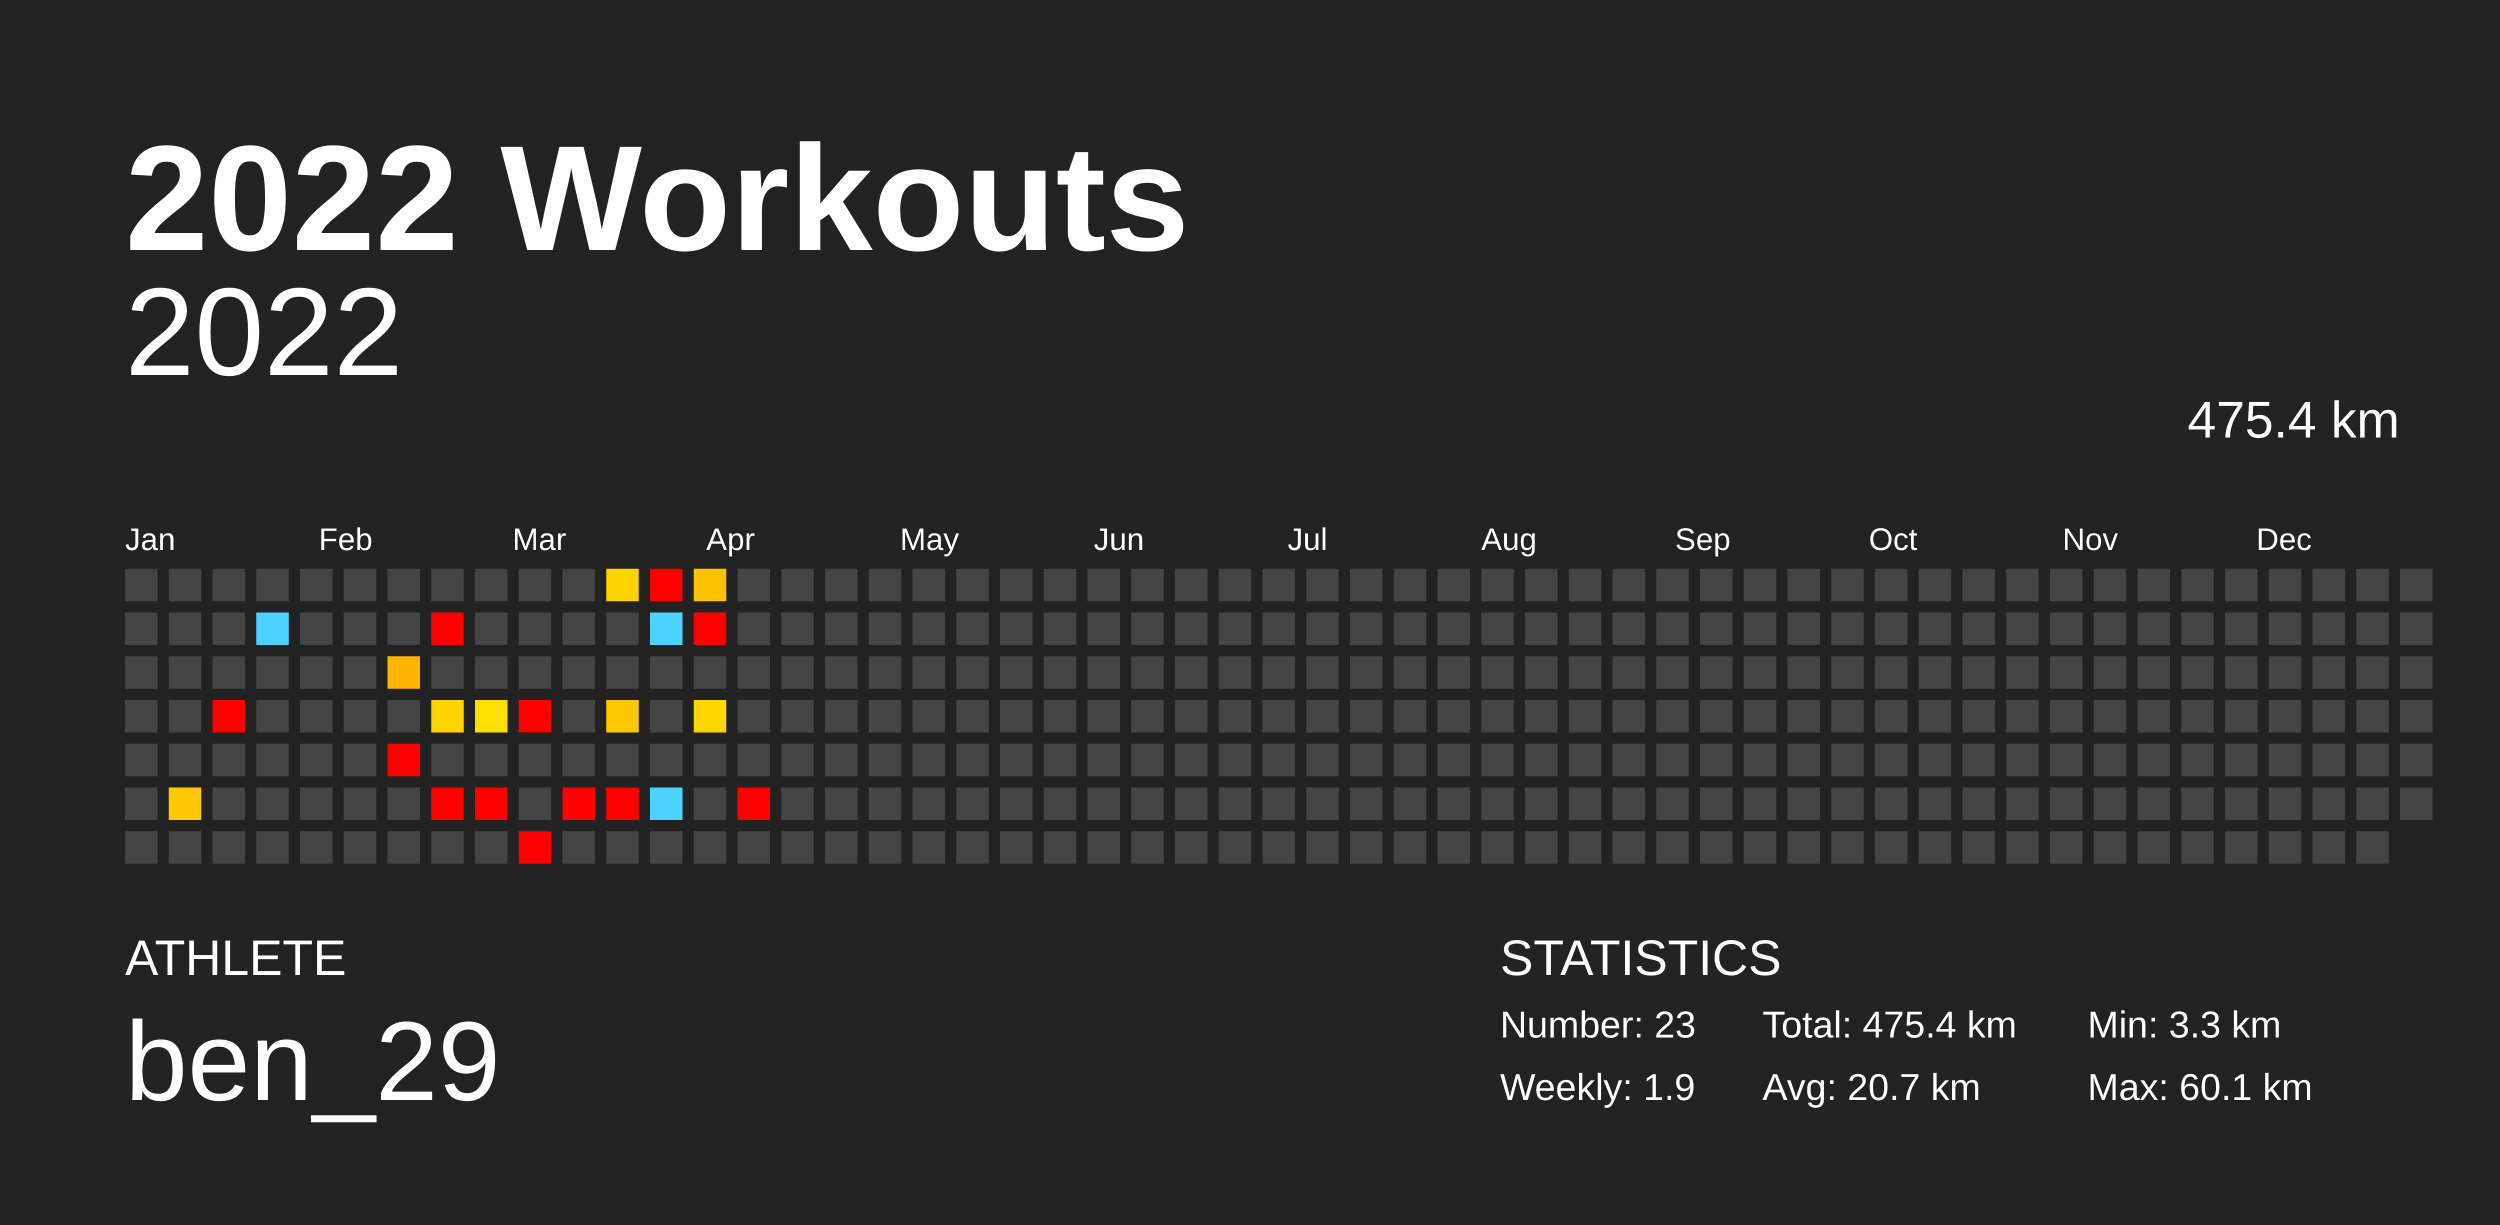
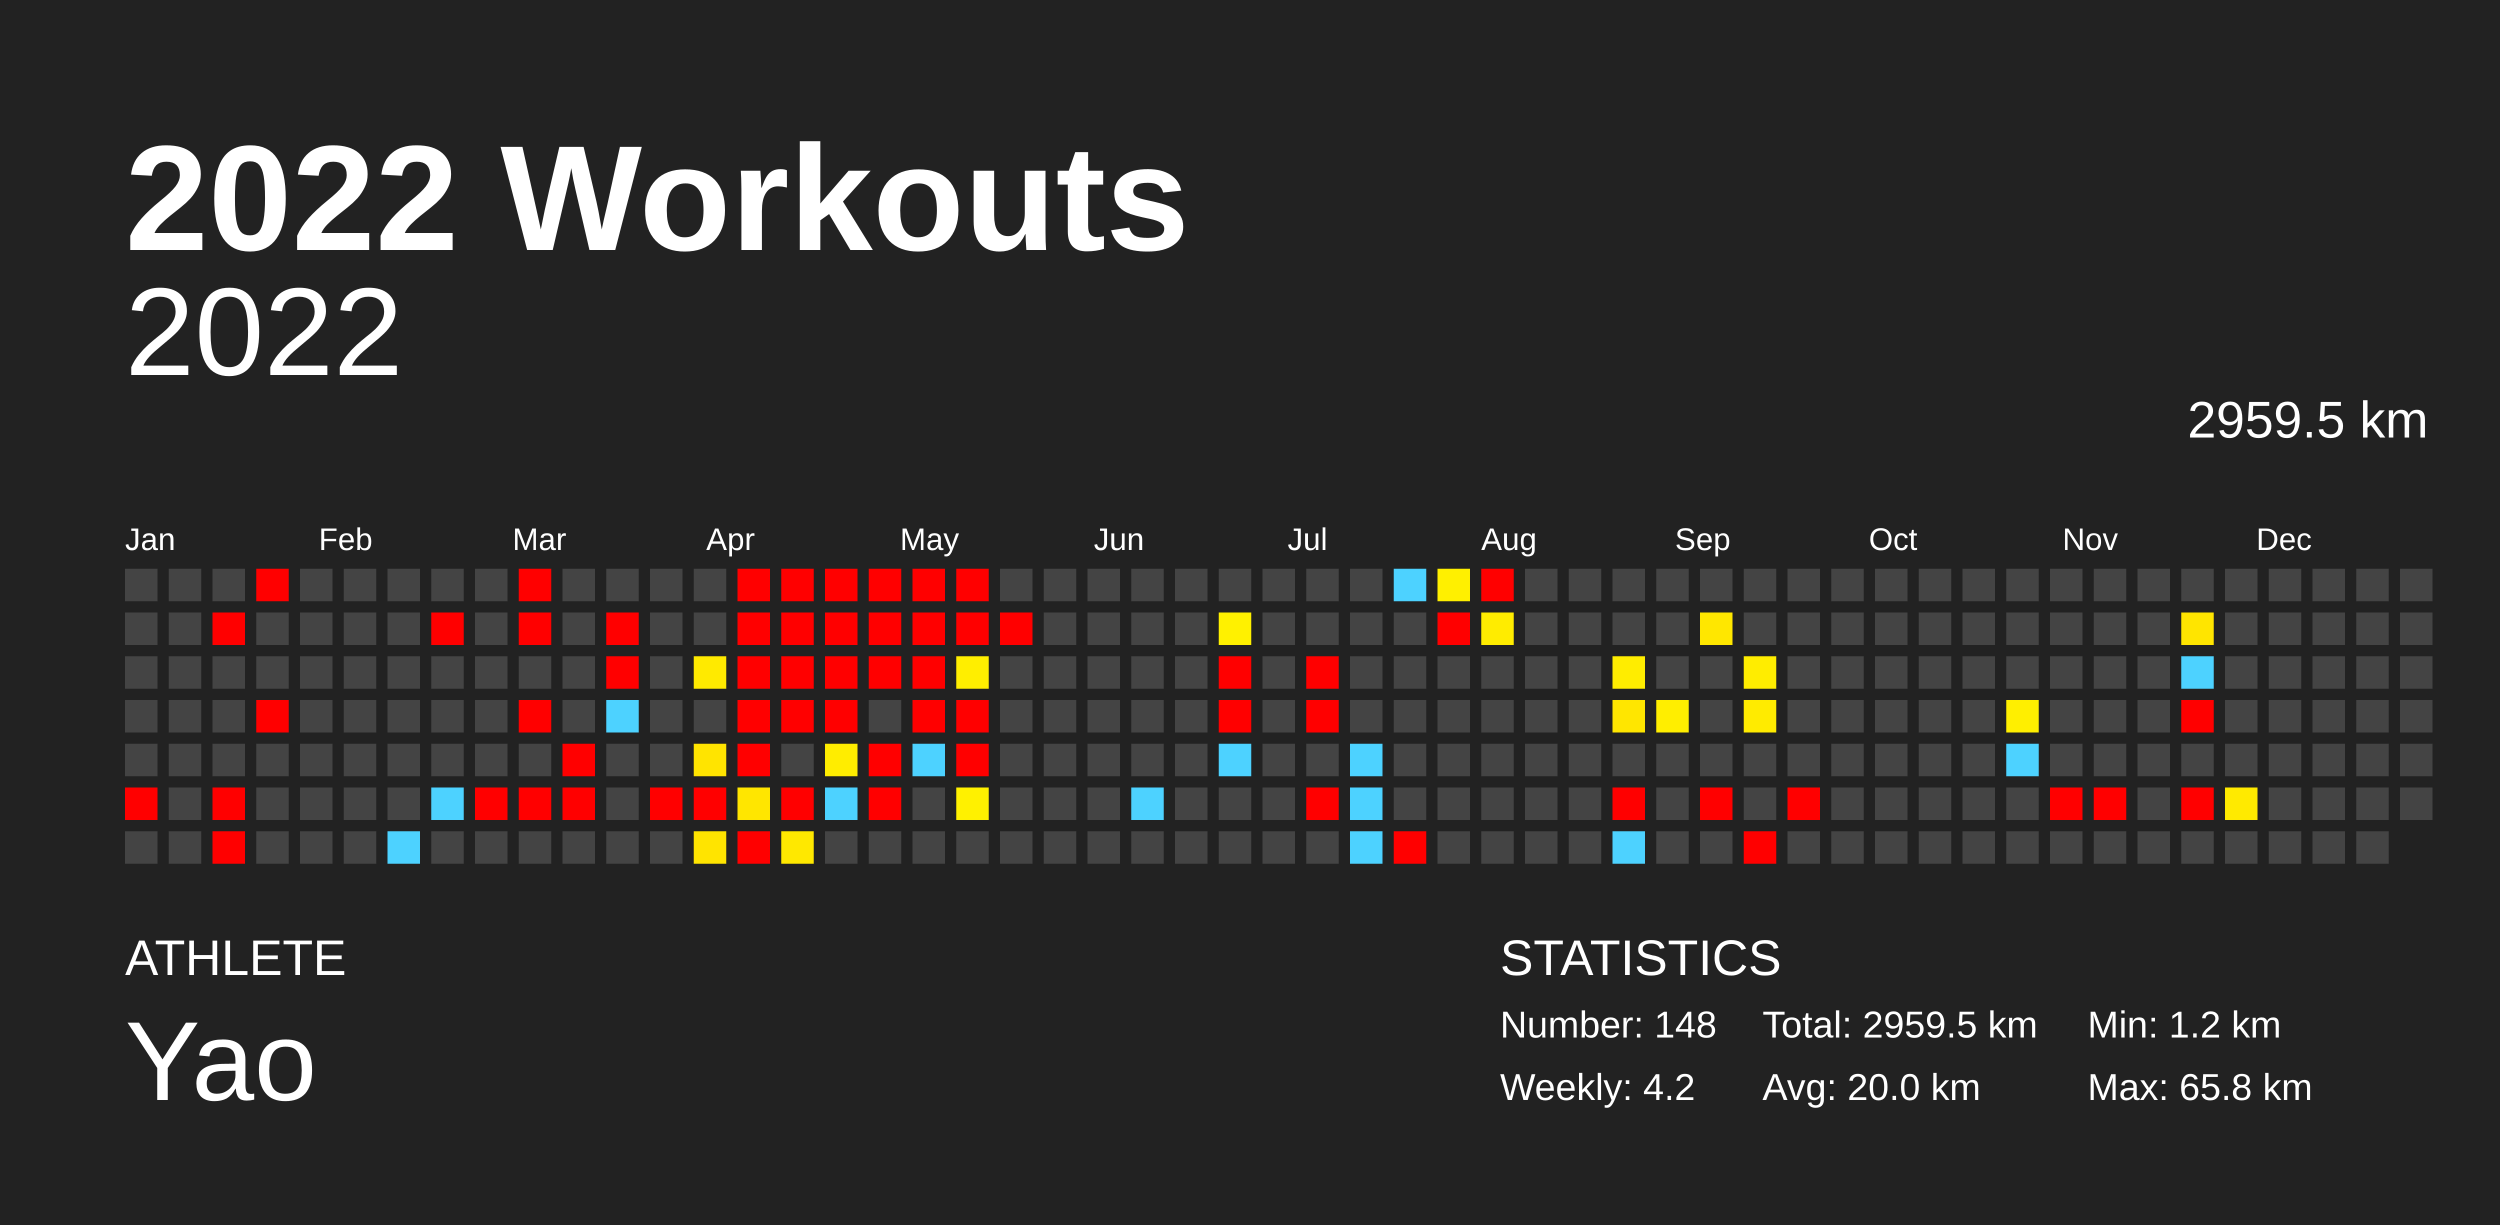
<svg xmlns="http://www.w3.org/2000/svg" baseProfile="full" height="98mm" version="1.1" viewBox="0,0,200,98" width="200mm">
  <defs />
  <rect fill="#222222" height="98" width="200" x="0" y="0" />
  <text fill="#FFFFFF" style="font-size:12px; font-family:Arial; font-weight:bold;" x="10" y="20">2022 Workouts</text>
  <text fill="#FFFFFF" style="font-size:4px; font-family:Arial" x="10" y="78">ATHLETE</text>
-   <text fill="#FFFFFF" style="font-size:9px; font-family:Arial" x="10" y="88">ben_29</text>
+   <text fill="#FFFFFF" style="font-size:9px; font-family:Arial" x="10" y="88">Yao</text>
  <text fill="#FFFFFF" style="font-size:4px; font-family:Arial" x="120" y="78">STATISTICS</text>
-   <text fill="#FFFFFF" style="font-size:3px; font-family:Arial" x="120" y="83">Number: 23</text>
-   <text fill="#FFFFFF" style="font-size:3px; font-family:Arial" x="120" y="88">Weekly: 1.9</text>
-   <text fill="#FFFFFF" style="font-size:3px; font-family:Arial" x="141" y="83">Total: 475.4 km</text>
-   <text fill="#FFFFFF" style="font-size:3px; font-family:Arial" x="141" y="88">Avg: 20.7 km</text>
-   <text fill="#FFFFFF" style="font-size:3px; font-family:Arial" x="167" y="83">Min: 3.3 km</text>
-   <text fill="#FFFFFF" style="font-size:3px; font-family:Arial" x="167" y="88">Max: 60.1 km</text>
+   <text fill="#FFFFFF" style="font-size:3px; font-family:Arial" x="120" y="83">Number: 148</text>
+   <text fill="#FFFFFF" style="font-size:3px; font-family:Arial" x="120" y="88">Weekly: 4.2</text>
+   <text fill="#FFFFFF" style="font-size:3px; font-family:Arial" x="141" y="83">Total: 2959.5 km</text>
+   <text fill="#FFFFFF" style="font-size:3px; font-family:Arial" x="141" y="88">Avg: 20.0 km</text>
+   <text fill="#FFFFFF" style="font-size:3px; font-family:Arial" x="167" y="83">Min: 1.2 km</text>
+   <text fill="#FFFFFF" style="font-size:3px; font-family:Arial" x="167" y="88">Max: 65.8 km</text>
  <text alignment-baseline="hanging" fill="#FFFFFF" style="font-size:10.0px; font-family:Arial;" x="10" y="30">2022</text>
-   <text alignment-baseline="hanging" fill="#FFFFFF" style="font-size:4.125px; font-family:Arial;" x="175" y="35">475.4 km</text>
+   <text alignment-baseline="hanging" fill="#FFFFFF" style="font-size:4.125px; font-family:Arial;" x="175" y="35">2959.5 km</text>
  <text fill="#FFFFFF" style="font-size:2.5px; font-family:Arial" x="10.0" y="44">Jan</text>
  <text fill="#FFFFFF" style="font-size:2.5px; font-family:Arial" x="25.5" y="44">Feb</text>
  <text fill="#FFFFFF" style="font-size:2.5px; font-family:Arial" x="41.0" y="44">Mar</text>
  <text fill="#FFFFFF" style="font-size:2.5px; font-family:Arial" x="56.5" y="44">Apr</text>
  <text fill="#FFFFFF" style="font-size:2.5px; font-family:Arial" x="72.0" y="44">May</text>
  <text fill="#FFFFFF" style="font-size:2.5px; font-family:Arial" x="87.5" y="44">Jun</text>
  <text fill="#FFFFFF" style="font-size:2.5px; font-family:Arial" x="103.0" y="44">Jul</text>
  <text fill="#FFFFFF" style="font-size:2.5px; font-family:Arial" x="118.5" y="44">Aug</text>
  <text fill="#FFFFFF" style="font-size:2.5px; font-family:Arial" x="134.0" y="44">Sep</text>
  <text fill="#FFFFFF" style="font-size:2.5px; font-family:Arial" x="149.5" y="44">Oct</text>
  <text fill="#FFFFFF" style="font-size:2.5px; font-family:Arial" x="165.0" y="44">Nov</text>
  <text fill="#FFFFFF" style="font-size:2.5px; font-family:Arial" x="180.5" y="44">Dec</text>
  <rect fill="#444444" height="2.6" width="2.6" x="10.0" y="45.5" />
  <rect fill="#444444" height="2.6" width="2.6" x="10.0" y="49.0" />
  <rect fill="#444444" height="2.6" width="2.6" x="10.0" y="52.5" />
  <rect fill="#444444" height="2.6" width="2.6" x="10.0" y="56.0" />
  <rect fill="#444444" height="2.6" width="2.6" x="10.0" y="59.5" />
-   <rect fill="#444444" height="2.6" width="2.6" x="10.0" y="63.0" />
+   <rect fill="red" height="2.6" width="2.6" x="10.0" y="63.0" />
  <rect fill="#444444" height="2.6" width="2.6" x="10.0" y="66.5" />
  <rect fill="#444444" height="2.6" width="2.6" x="13.5" y="45.5" />
  <rect fill="#444444" height="2.6" width="2.6" x="13.5" y="49.0" />
  <rect fill="#444444" height="2.6" width="2.6" x="13.5" y="52.5" />
  <rect fill="#444444" height="2.6" width="2.6" x="13.5" y="56.0" />
  <rect fill="#444444" height="2.6" width="2.6" x="13.5" y="59.5" />
-   <rect fill="#ffc800" height="2.6" width="2.6" x="13.5" y="63.0" />
+   <rect fill="#444444" height="2.6" width="2.6" x="13.5" y="63.0" />
  <rect fill="#444444" height="2.6" width="2.6" x="13.5" y="66.5" />
  <rect fill="#444444" height="2.6" width="2.6" x="17.0" y="45.5" />
-   <rect fill="#444444" height="2.6" width="2.6" x="17.0" y="49.0" />
+   <rect fill="red" height="2.6" width="2.6" x="17.0" y="49.0" />
  <rect fill="#444444" height="2.6" width="2.6" x="17.0" y="52.5" />
-   <rect fill="red" height="2.6" width="2.6" x="17.0" y="56.0" />
+   <rect fill="#444444" height="2.6" width="2.6" x="17.0" y="56.0" />
  <rect fill="#444444" height="2.6" width="2.6" x="17.0" y="59.5" />
-   <rect fill="#444444" height="2.6" width="2.6" x="17.0" y="63.0" />
-   <rect fill="#444444" height="2.6" width="2.6" x="17.0" y="66.5" />
-   <rect fill="#444444" height="2.6" width="2.6" x="20.5" y="45.5" />
-   <rect fill="#4dd2ff" height="2.6" width="2.6" x="20.5" y="49.0" />
+   <rect fill="red" height="2.6" width="2.6" x="17.0" y="63.0" />
+   <rect fill="red" height="2.6" width="2.6" x="17.0" y="66.5" />
+   <rect fill="red" height="2.6" width="2.6" x="20.5" y="45.5" />
+   <rect fill="#444444" height="2.6" width="2.6" x="20.5" y="49.0" />
  <rect fill="#444444" height="2.6" width="2.6" x="20.5" y="52.5" />
-   <rect fill="#444444" height="2.6" width="2.6" x="20.5" y="56.0" />
+   <rect fill="red" height="2.6" width="2.6" x="20.5" y="56.0" />
  <rect fill="#444444" height="2.6" width="2.6" x="20.5" y="59.5" />
  <rect fill="#444444" height="2.6" width="2.6" x="20.5" y="63.0" />
  <rect fill="#444444" height="2.6" width="2.6" x="20.5" y="66.5" />
  <rect fill="#444444" height="2.6" width="2.6" x="24.0" y="45.5" />
  <rect fill="#444444" height="2.6" width="2.6" x="24.0" y="49.0" />
  <rect fill="#444444" height="2.6" width="2.6" x="24.0" y="52.5" />
  <rect fill="#444444" height="2.6" width="2.6" x="24.0" y="56.0" />
  <rect fill="#444444" height="2.6" width="2.6" x="24.0" y="59.5" />
  <rect fill="#444444" height="2.6" width="2.6" x="24.0" y="63.0" />
  <rect fill="#444444" height="2.6" width="2.6" x="24.0" y="66.5" />
  <rect fill="#444444" height="2.6" width="2.6" x="27.5" y="45.5" />
  <rect fill="#444444" height="2.6" width="2.6" x="27.5" y="49.0" />
  <rect fill="#444444" height="2.6" width="2.6" x="27.5" y="52.5" />
  <rect fill="#444444" height="2.6" width="2.6" x="27.5" y="56.0" />
  <rect fill="#444444" height="2.6" width="2.6" x="27.5" y="59.5" />
  <rect fill="#444444" height="2.6" width="2.6" x="27.5" y="63.0" />
  <rect fill="#444444" height="2.6" width="2.6" x="27.5" y="66.5" />
  <rect fill="#444444" height="2.6" width="2.6" x="31.0" y="45.5" />
  <rect fill="#444444" height="2.6" width="2.6" x="31.0" y="49.0" />
-   <rect fill="#ffb400" height="2.6" width="2.6" x="31.0" y="52.5" />
+   <rect fill="#444444" height="2.6" width="2.6" x="31.0" y="52.5" />
  <rect fill="#444444" height="2.6" width="2.6" x="31.0" y="56.0" />
-   <rect fill="red" height="2.6" width="2.6" x="31.0" y="59.5" />
+   <rect fill="#444444" height="2.6" width="2.6" x="31.0" y="59.5" />
  <rect fill="#444444" height="2.6" width="2.6" x="31.0" y="63.0" />
-   <rect fill="#444444" height="2.6" width="2.6" x="31.0" y="66.5" />
+   <rect fill="#4dd2ff" height="2.6" width="2.6" x="31.0" y="66.5" />
  <rect fill="#444444" height="2.6" width="2.6" x="34.5" y="45.5" />
  <rect fill="red" height="2.6" width="2.6" x="34.5" y="49.0" />
  <rect fill="#444444" height="2.6" width="2.6" x="34.5" y="52.5" />
-   <rect fill="#ffd400" height="2.6" width="2.6" x="34.5" y="56.0" />
+   <rect fill="#444444" height="2.6" width="2.6" x="34.5" y="56.0" />
  <rect fill="#444444" height="2.6" width="2.6" x="34.5" y="59.5" />
-   <rect fill="red" height="2.6" width="2.6" x="34.5" y="63.0" />
+   <rect fill="#4dd2ff" height="2.6" width="2.6" x="34.5" y="63.0" />
  <rect fill="#444444" height="2.6" width="2.6" x="34.5" y="66.5" />
  <rect fill="#444444" height="2.6" width="2.6" x="38.0" y="45.5" />
  <rect fill="#444444" height="2.6" width="2.6" x="38.0" y="49.0" />
  <rect fill="#444444" height="2.6" width="2.6" x="38.0" y="52.5" />
-   <rect fill="#ffdf00" height="2.6" width="2.6" x="38.0" y="56.0" />
+   <rect fill="#444444" height="2.6" width="2.6" x="38.0" y="56.0" />
  <rect fill="#444444" height="2.6" width="2.6" x="38.0" y="59.5" />
  <rect fill="red" height="2.6" width="2.6" x="38.0" y="63.0" />
  <rect fill="#444444" height="2.6" width="2.6" x="38.0" y="66.5" />
-   <rect fill="#444444" height="2.6" width="2.6" x="41.5" y="45.5" />
-   <rect fill="#444444" height="2.6" width="2.6" x="41.5" y="49.0" />
+   <rect fill="red" height="2.6" width="2.6" x="41.5" y="45.5" />
+   <rect fill="red" height="2.6" width="2.6" x="41.5" y="49.0" />
  <rect fill="#444444" height="2.6" width="2.6" x="41.5" y="52.5" />
  <rect fill="red" height="2.6" width="2.6" x="41.5" y="56.0" />
  <rect fill="#444444" height="2.6" width="2.6" x="41.5" y="59.5" />
-   <rect fill="#444444" height="2.6" width="2.6" x="41.5" y="63.0" />
-   <rect fill="red" height="2.6" width="2.6" x="41.5" y="66.5" />
+   <rect fill="red" height="2.6" width="2.6" x="41.5" y="63.0" />
+   <rect fill="#444444" height="2.6" width="2.6" x="41.5" y="66.5" />
  <rect fill="#444444" height="2.6" width="2.6" x="45.0" y="45.5" />
  <rect fill="#444444" height="2.6" width="2.6" x="45.0" y="49.0" />
  <rect fill="#444444" height="2.6" width="2.6" x="45.0" y="52.5" />
  <rect fill="#444444" height="2.6" width="2.6" x="45.0" y="56.0" />
-   <rect fill="#444444" height="2.6" width="2.6" x="45.0" y="59.5" />
+   <rect fill="red" height="2.6" width="2.6" x="45.0" y="59.5" />
  <rect fill="red" height="2.6" width="2.6" x="45.0" y="63.0" />
  <rect fill="#444444" height="2.6" width="2.6" x="45.0" y="66.5" />
-   <rect fill="#ffd300" height="2.6" width="2.6" x="48.5" y="45.5" />
-   <rect fill="#444444" height="2.6" width="2.6" x="48.5" y="49.0" />
-   <rect fill="#444444" height="2.6" width="2.6" x="48.5" y="52.5" />
-   <rect fill="#ffc700" height="2.6" width="2.6" x="48.5" y="56.0" />
+   <rect fill="#444444" height="2.6" width="2.6" x="48.5" y="45.5" />
+   <rect fill="red" height="2.6" width="2.6" x="48.5" y="49.0" />
+   <rect fill="red" height="2.6" width="2.6" x="48.5" y="52.5" />
+   <rect fill="#4dd2ff" height="2.6" width="2.6" x="48.5" y="56.0" />
  <rect fill="#444444" height="2.6" width="2.6" x="48.5" y="59.5" />
-   <rect fill="red" height="2.6" width="2.6" x="48.5" y="63.0" />
+   <rect fill="#444444" height="2.6" width="2.6" x="48.5" y="63.0" />
  <rect fill="#444444" height="2.6" width="2.6" x="48.5" y="66.5" />
-   <rect fill="red" height="2.6" width="2.6" x="52.0" y="45.5" />
-   <rect fill="#4dd2ff" height="2.6" width="2.6" x="52.0" y="49.0" />
+   <rect fill="#444444" height="2.6" width="2.6" x="52.0" y="45.5" />
+   <rect fill="#444444" height="2.6" width="2.6" x="52.0" y="49.0" />
  <rect fill="#444444" height="2.6" width="2.6" x="52.0" y="52.5" />
  <rect fill="#444444" height="2.6" width="2.6" x="52.0" y="56.0" />
  <rect fill="#444444" height="2.6" width="2.6" x="52.0" y="59.5" />
-   <rect fill="#4dd2ff" height="2.6" width="2.6" x="52.0" y="63.0" />
+   <rect fill="red" height="2.6" width="2.6" x="52.0" y="63.0" />
  <rect fill="#444444" height="2.6" width="2.6" x="52.0" y="66.5" />
-   <rect fill="#ffc100" height="2.6" width="2.6" x="55.5" y="45.5" />
-   <rect fill="red" height="2.6" width="2.6" x="55.5" y="49.0" />
-   <rect fill="#444444" height="2.6" width="2.6" x="55.5" y="52.5" />
-   <rect fill="#ffd700" height="2.6" width="2.6" x="55.5" y="56.0" />
-   <rect fill="#444444" height="2.6" width="2.6" x="55.5" y="59.5" />
-   <rect fill="#444444" height="2.6" width="2.6" x="55.5" y="63.0" />
-   <rect fill="#444444" height="2.6" width="2.6" x="55.5" y="66.5" />
-   <rect fill="#444444" height="2.6" width="2.6" x="59.0" y="45.5" />
-   <rect fill="#444444" height="2.6" width="2.6" x="59.0" y="49.0" />
-   <rect fill="#444444" height="2.6" width="2.6" x="59.0" y="52.5" />
-   <rect fill="#444444" height="2.6" width="2.6" x="59.0" y="56.0" />
-   <rect fill="#444444" height="2.6" width="2.6" x="59.0" y="59.5" />
-   <rect fill="red" height="2.6" width="2.6" x="59.0" y="63.0" />
-   <rect fill="#444444" height="2.6" width="2.6" x="59.0" y="66.5" />
-   <rect fill="#444444" height="2.6" width="2.6" x="62.5" y="45.5" />
-   <rect fill="#444444" height="2.6" width="2.6" x="62.5" y="49.0" />
-   <rect fill="#444444" height="2.6" width="2.6" x="62.5" y="52.5" />
-   <rect fill="#444444" height="2.6" width="2.6" x="62.5" y="56.0" />
+   <rect fill="#444444" height="2.6" width="2.6" x="55.5" y="45.5" />
+   <rect fill="#444444" height="2.6" width="2.6" x="55.5" y="49.0" />
+   <rect fill="#ffea00" height="2.6" width="2.6" x="55.5" y="52.5" />
+   <rect fill="#444444" height="2.6" width="2.6" x="55.5" y="56.0" />
+   <rect fill="#ffe400" height="2.6" width="2.6" x="55.5" y="59.5" />
+   <rect fill="red" height="2.6" width="2.6" x="55.5" y="63.0" />
+   <rect fill="#ffe400" height="2.6" width="2.6" x="55.5" y="66.5" />
+   <rect fill="red" height="2.6" width="2.6" x="59.0" y="45.5" />
+   <rect fill="red" height="2.6" width="2.6" x="59.0" y="49.0" />
+   <rect fill="red" height="2.6" width="2.6" x="59.0" y="52.5" />
+   <rect fill="red" height="2.6" width="2.6" x="59.0" y="56.0" />
+   <rect fill="red" height="2.6" width="2.6" x="59.0" y="59.5" />
+   <rect fill="#ffe600" height="2.6" width="2.6" x="59.0" y="63.0" />
+   <rect fill="red" height="2.6" width="2.6" x="59.0" y="66.5" />
+   <rect fill="red" height="2.6" width="2.6" x="62.5" y="45.5" />
+   <rect fill="red" height="2.6" width="2.6" x="62.5" y="49.0" />
+   <rect fill="red" height="2.6" width="2.6" x="62.5" y="52.5" />
+   <rect fill="red" height="2.6" width="2.6" x="62.5" y="56.0" />
  <rect fill="#444444" height="2.6" width="2.6" x="62.5" y="59.5" />
-   <rect fill="#444444" height="2.6" width="2.6" x="62.5" y="63.0" />
-   <rect fill="#444444" height="2.6" width="2.6" x="62.5" y="66.5" />
-   <rect fill="#444444" height="2.6" width="2.6" x="66.0" y="45.5" />
-   <rect fill="#444444" height="2.6" width="2.6" x="66.0" y="49.0" />
-   <rect fill="#444444" height="2.6" width="2.6" x="66.0" y="52.5" />
-   <rect fill="#444444" height="2.6" width="2.6" x="66.0" y="56.0" />
-   <rect fill="#444444" height="2.6" width="2.6" x="66.0" y="59.5" />
-   <rect fill="#444444" height="2.6" width="2.6" x="66.0" y="63.0" />
+   <rect fill="red" height="2.6" width="2.6" x="62.5" y="63.0" />
+   <rect fill="#ffe800" height="2.6" width="2.6" x="62.5" y="66.5" />
+   <rect fill="red" height="2.6" width="2.6" x="66.0" y="45.5" />
+   <rect fill="red" height="2.6" width="2.6" x="66.0" y="49.0" />
+   <rect fill="red" height="2.6" width="2.6" x="66.0" y="52.5" />
+   <rect fill="red" height="2.6" width="2.6" x="66.0" y="56.0" />
+   <rect fill="#ffed00" height="2.6" width="2.6" x="66.0" y="59.5" />
+   <rect fill="#4dd2ff" height="2.6" width="2.6" x="66.0" y="63.0" />
  <rect fill="#444444" height="2.6" width="2.6" x="66.0" y="66.5" />
-   <rect fill="#444444" height="2.6" width="2.6" x="69.5" y="45.5" />
-   <rect fill="#444444" height="2.6" width="2.6" x="69.5" y="49.0" />
-   <rect fill="#444444" height="2.6" width="2.6" x="69.5" y="52.5" />
+   <rect fill="red" height="2.6" width="2.6" x="69.5" y="45.5" />
+   <rect fill="red" height="2.6" width="2.6" x="69.5" y="49.0" />
+   <rect fill="red" height="2.6" width="2.6" x="69.5" y="52.5" />
  <rect fill="#444444" height="2.6" width="2.6" x="69.5" y="56.0" />
-   <rect fill="#444444" height="2.6" width="2.6" x="69.5" y="59.5" />
-   <rect fill="#444444" height="2.6" width="2.6" x="69.5" y="63.0" />
+   <rect fill="red" height="2.6" width="2.6" x="69.5" y="59.5" />
+   <rect fill="red" height="2.6" width="2.6" x="69.5" y="63.0" />
  <rect fill="#444444" height="2.6" width="2.6" x="69.5" y="66.5" />
-   <rect fill="#444444" height="2.6" width="2.6" x="73.0" y="45.5" />
-   <rect fill="#444444" height="2.6" width="2.6" x="73.0" y="49.0" />
-   <rect fill="#444444" height="2.6" width="2.6" x="73.0" y="52.5" />
-   <rect fill="#444444" height="2.6" width="2.6" x="73.0" y="56.0" />
-   <rect fill="#444444" height="2.6" width="2.6" x="73.0" y="59.5" />
+   <rect fill="red" height="2.6" width="2.6" x="73.0" y="45.5" />
+   <rect fill="red" height="2.6" width="2.6" x="73.0" y="49.0" />
+   <rect fill="red" height="2.6" width="2.6" x="73.0" y="52.5" />
+   <rect fill="red" height="2.6" width="2.6" x="73.0" y="56.0" />
+   <rect fill="#4dd2ff" height="2.6" width="2.6" x="73.0" y="59.5" />
  <rect fill="#444444" height="2.6" width="2.6" x="73.0" y="63.0" />
  <rect fill="#444444" height="2.6" width="2.6" x="73.0" y="66.5" />
-   <rect fill="#444444" height="2.6" width="2.6" x="76.5" y="45.5" />
-   <rect fill="#444444" height="2.6" width="2.6" x="76.5" y="49.0" />
-   <rect fill="#444444" height="2.6" width="2.6" x="76.5" y="52.5" />
-   <rect fill="#444444" height="2.6" width="2.6" x="76.5" y="56.0" />
-   <rect fill="#444444" height="2.6" width="2.6" x="76.5" y="59.5" />
-   <rect fill="#444444" height="2.6" width="2.6" x="76.5" y="63.0" />
+   <rect fill="red" height="2.6" width="2.6" x="76.5" y="45.5" />
+   <rect fill="red" height="2.6" width="2.6" x="76.5" y="49.0" />
+   <rect fill="#ffee00" height="2.6" width="2.6" x="76.5" y="52.5" />
+   <rect fill="red" height="2.6" width="2.6" x="76.5" y="56.0" />
+   <rect fill="red" height="2.6" width="2.6" x="76.5" y="59.5" />
+   <rect fill="#fff100" height="2.6" width="2.6" x="76.5" y="63.0" />
  <rect fill="#444444" height="2.6" width="2.6" x="76.5" y="66.5" />
  <rect fill="#444444" height="2.6" width="2.6" x="80.0" y="45.5" />
-   <rect fill="#444444" height="2.6" width="2.6" x="80.0" y="49.0" />
+   <rect fill="red" height="2.6" width="2.6" x="80.0" y="49.0" />
  <rect fill="#444444" height="2.6" width="2.6" x="80.0" y="52.5" />
  <rect fill="#444444" height="2.6" width="2.6" x="80.0" y="56.0" />
  <rect fill="#444444" height="2.6" width="2.6" x="80.0" y="59.5" />
  <rect fill="#444444" height="2.6" width="2.6" x="80.0" y="63.0" />
  <rect fill="#444444" height="2.6" width="2.6" x="80.0" y="66.5" />
  <rect fill="#444444" height="2.6" width="2.6" x="83.5" y="45.5" />
  <rect fill="#444444" height="2.6" width="2.6" x="83.5" y="49.0" />
  <rect fill="#444444" height="2.6" width="2.6" x="83.5" y="52.5" />
  <rect fill="#444444" height="2.6" width="2.6" x="83.5" y="56.0" />
  <rect fill="#444444" height="2.6" width="2.6" x="83.5" y="59.5" />
  <rect fill="#444444" height="2.6" width="2.6" x="83.5" y="63.0" />
  <rect fill="#444444" height="2.6" width="2.6" x="83.5" y="66.5" />
  <rect fill="#444444" height="2.6" width="2.6" x="87.0" y="45.5" />
  <rect fill="#444444" height="2.6" width="2.6" x="87.0" y="49.0" />
  <rect fill="#444444" height="2.6" width="2.6" x="87.0" y="52.5" />
  <rect fill="#444444" height="2.6" width="2.6" x="87.0" y="56.0" />
  <rect fill="#444444" height="2.6" width="2.6" x="87.0" y="59.5" />
  <rect fill="#444444" height="2.6" width="2.6" x="87.0" y="63.0" />
  <rect fill="#444444" height="2.6" width="2.6" x="87.0" y="66.5" />
  <rect fill="#444444" height="2.6" width="2.6" x="90.5" y="45.5" />
  <rect fill="#444444" height="2.6" width="2.6" x="90.5" y="49.0" />
  <rect fill="#444444" height="2.6" width="2.6" x="90.5" y="52.5" />
  <rect fill="#444444" height="2.6" width="2.6" x="90.5" y="56.0" />
  <rect fill="#444444" height="2.6" width="2.6" x="90.5" y="59.5" />
-   <rect fill="#444444" height="2.6" width="2.6" x="90.5" y="63.0" />
+   <rect fill="#4dd2ff" height="2.6" width="2.6" x="90.5" y="63.0" />
  <rect fill="#444444" height="2.6" width="2.6" x="90.5" y="66.5" />
  <rect fill="#444444" height="2.6" width="2.6" x="94.0" y="45.5" />
  <rect fill="#444444" height="2.6" width="2.6" x="94.0" y="49.0" />
  <rect fill="#444444" height="2.6" width="2.6" x="94.0" y="52.5" />
  <rect fill="#444444" height="2.6" width="2.6" x="94.0" y="56.0" />
  <rect fill="#444444" height="2.6" width="2.6" x="94.0" y="59.5" />
  <rect fill="#444444" height="2.6" width="2.6" x="94.0" y="63.0" />
  <rect fill="#444444" height="2.6" width="2.6" x="94.0" y="66.5" />
  <rect fill="#444444" height="2.6" width="2.6" x="97.5" y="45.5" />
-   <rect fill="#444444" height="2.6" width="2.6" x="97.5" y="49.0" />
-   <rect fill="#444444" height="2.6" width="2.6" x="97.5" y="52.5" />
-   <rect fill="#444444" height="2.6" width="2.6" x="97.5" y="56.0" />
-   <rect fill="#444444" height="2.6" width="2.6" x="97.5" y="59.5" />
+   <rect fill="#fff100" height="2.6" width="2.6" x="97.5" y="49.0" />
+   <rect fill="red" height="2.6" width="2.6" x="97.5" y="52.5" />
+   <rect fill="red" height="2.6" width="2.6" x="97.5" y="56.0" />
+   <rect fill="#4dd2ff" height="2.6" width="2.6" x="97.5" y="59.5" />
  <rect fill="#444444" height="2.6" width="2.6" x="97.5" y="63.0" />
  <rect fill="#444444" height="2.6" width="2.6" x="97.5" y="66.5" />
  <rect fill="#444444" height="2.6" width="2.6" x="101.0" y="45.5" />
  <rect fill="#444444" height="2.6" width="2.6" x="101.0" y="49.0" />
  <rect fill="#444444" height="2.6" width="2.6" x="101.0" y="52.5" />
  <rect fill="#444444" height="2.6" width="2.6" x="101.0" y="56.0" />
  <rect fill="#444444" height="2.6" width="2.6" x="101.0" y="59.5" />
  <rect fill="#444444" height="2.6" width="2.6" x="101.0" y="63.0" />
  <rect fill="#444444" height="2.6" width="2.6" x="101.0" y="66.5" />
  <rect fill="#444444" height="2.6" width="2.6" x="104.5" y="45.5" />
  <rect fill="#444444" height="2.6" width="2.6" x="104.5" y="49.0" />
-   <rect fill="#444444" height="2.6" width="2.6" x="104.5" y="52.5" />
-   <rect fill="#444444" height="2.6" width="2.6" x="104.5" y="56.0" />
+   <rect fill="red" height="2.6" width="2.6" x="104.5" y="52.5" />
+   <rect fill="red" height="2.6" width="2.6" x="104.5" y="56.0" />
  <rect fill="#444444" height="2.6" width="2.6" x="104.5" y="59.5" />
-   <rect fill="#444444" height="2.6" width="2.6" x="104.5" y="63.0" />
+   <rect fill="red" height="2.6" width="2.6" x="104.5" y="63.0" />
  <rect fill="#444444" height="2.6" width="2.6" x="104.5" y="66.5" />
  <rect fill="#444444" height="2.6" width="2.6" x="108.0" y="45.5" />
  <rect fill="#444444" height="2.6" width="2.6" x="108.0" y="49.0" />
  <rect fill="#444444" height="2.6" width="2.6" x="108.0" y="52.5" />
  <rect fill="#444444" height="2.6" width="2.6" x="108.0" y="56.0" />
-   <rect fill="#444444" height="2.6" width="2.6" x="108.0" y="59.5" />
-   <rect fill="#444444" height="2.6" width="2.6" x="108.0" y="63.0" />
-   <rect fill="#444444" height="2.6" width="2.6" x="108.0" y="66.5" />
-   <rect fill="#444444" height="2.6" width="2.6" x="111.5" y="45.5" />
+   <rect fill="#4dd2ff" height="2.6" width="2.6" x="108.0" y="59.5" />
+   <rect fill="#4dd2ff" height="2.6" width="2.6" x="108.0" y="63.0" />
+   <rect fill="#4dd2ff" height="2.6" width="2.6" x="108.0" y="66.5" />
+   <rect fill="#4dd2ff" height="2.6" width="2.6" x="111.5" y="45.5" />
  <rect fill="#444444" height="2.6" width="2.6" x="111.5" y="49.0" />
  <rect fill="#444444" height="2.6" width="2.6" x="111.5" y="52.5" />
  <rect fill="#444444" height="2.6" width="2.6" x="111.5" y="56.0" />
  <rect fill="#444444" height="2.6" width="2.6" x="111.5" y="59.5" />
  <rect fill="#444444" height="2.6" width="2.6" x="111.5" y="63.0" />
-   <rect fill="#444444" height="2.6" width="2.6" x="111.5" y="66.5" />
-   <rect fill="#444444" height="2.6" width="2.6" x="115.0" y="45.5" />
-   <rect fill="#444444" height="2.6" width="2.6" x="115.0" y="49.0" />
+   <rect fill="red" height="2.6" width="2.6" x="111.5" y="66.5" />
+   <rect fill="#fff000" height="2.6" width="2.6" x="115.0" y="45.5" />
+   <rect fill="red" height="2.6" width="2.6" x="115.0" y="49.0" />
  <rect fill="#444444" height="2.6" width="2.6" x="115.0" y="52.5" />
  <rect fill="#444444" height="2.6" width="2.6" x="115.0" y="56.0" />
  <rect fill="#444444" height="2.6" width="2.6" x="115.0" y="59.5" />
  <rect fill="#444444" height="2.6" width="2.6" x="115.0" y="63.0" />
  <rect fill="#444444" height="2.6" width="2.6" x="115.0" y="66.5" />
-   <rect fill="#444444" height="2.6" width="2.6" x="118.5" y="45.5" />
-   <rect fill="#444444" height="2.6" width="2.6" x="118.5" y="49.0" />
+   <rect fill="red" height="2.6" width="2.6" x="118.5" y="45.5" />
+   <rect fill="#ffec00" height="2.6" width="2.6" x="118.5" y="49.0" />
  <rect fill="#444444" height="2.6" width="2.6" x="118.5" y="52.5" />
  <rect fill="#444444" height="2.6" width="2.6" x="118.5" y="56.0" />
  <rect fill="#444444" height="2.6" width="2.6" x="118.5" y="59.5" />
  <rect fill="#444444" height="2.6" width="2.6" x="118.5" y="63.0" />
  <rect fill="#444444" height="2.6" width="2.6" x="118.5" y="66.5" />
  <rect fill="#444444" height="2.6" width="2.6" x="122.0" y="45.5" />
  <rect fill="#444444" height="2.6" width="2.6" x="122.0" y="49.0" />
  <rect fill="#444444" height="2.6" width="2.6" x="122.0" y="52.5" />
  <rect fill="#444444" height="2.6" width="2.6" x="122.0" y="56.0" />
  <rect fill="#444444" height="2.6" width="2.6" x="122.0" y="59.5" />
  <rect fill="#444444" height="2.6" width="2.6" x="122.0" y="63.0" />
  <rect fill="#444444" height="2.6" width="2.6" x="122.0" y="66.5" />
  <rect fill="#444444" height="2.6" width="2.6" x="125.5" y="45.5" />
  <rect fill="#444444" height="2.6" width="2.6" x="125.5" y="49.0" />
  <rect fill="#444444" height="2.6" width="2.6" x="125.5" y="52.5" />
  <rect fill="#444444" height="2.6" width="2.6" x="125.5" y="56.0" />
  <rect fill="#444444" height="2.6" width="2.6" x="125.5" y="59.5" />
  <rect fill="#444444" height="2.6" width="2.6" x="125.5" y="63.0" />
  <rect fill="#444444" height="2.6" width="2.6" x="125.5" y="66.5" />
  <rect fill="#444444" height="2.6" width="2.6" x="129.0" y="45.5" />
  <rect fill="#444444" height="2.6" width="2.6" x="129.0" y="49.0" />
-   <rect fill="#444444" height="2.6" width="2.6" x="129.0" y="52.5" />
-   <rect fill="#444444" height="2.6" width="2.6" x="129.0" y="56.0" />
+   <rect fill="#ffed00" height="2.6" width="2.6" x="129.0" y="52.5" />
+   <rect fill="#ffe600" height="2.6" width="2.6" x="129.0" y="56.0" />
  <rect fill="#444444" height="2.6" width="2.6" x="129.0" y="59.5" />
-   <rect fill="#444444" height="2.6" width="2.6" x="129.0" y="63.0" />
-   <rect fill="#444444" height="2.6" width="2.6" x="129.0" y="66.5" />
+   <rect fill="red" height="2.6" width="2.6" x="129.0" y="63.0" />
+   <rect fill="#4dd2ff" height="2.6" width="2.6" x="129.0" y="66.5" />
  <rect fill="#444444" height="2.6" width="2.6" x="132.5" y="45.5" />
  <rect fill="#444444" height="2.6" width="2.6" x="132.5" y="49.0" />
  <rect fill="#444444" height="2.6" width="2.6" x="132.5" y="52.5" />
-   <rect fill="#444444" height="2.6" width="2.6" x="132.5" y="56.0" />
+   <rect fill="#ffee00" height="2.6" width="2.6" x="132.5" y="56.0" />
  <rect fill="#444444" height="2.6" width="2.6" x="132.5" y="59.5" />
  <rect fill="#444444" height="2.6" width="2.6" x="132.5" y="63.0" />
  <rect fill="#444444" height="2.6" width="2.6" x="132.5" y="66.5" />
  <rect fill="#444444" height="2.6" width="2.6" x="136.0" y="45.5" />
-   <rect fill="#444444" height="2.6" width="2.6" x="136.0" y="49.0" />
+   <rect fill="#ffe700" height="2.6" width="2.6" x="136.0" y="49.0" />
  <rect fill="#444444" height="2.6" width="2.6" x="136.0" y="52.5" />
  <rect fill="#444444" height="2.6" width="2.6" x="136.0" y="56.0" />
  <rect fill="#444444" height="2.6" width="2.6" x="136.0" y="59.5" />
-   <rect fill="#444444" height="2.6" width="2.6" x="136.0" y="63.0" />
+   <rect fill="red" height="2.6" width="2.6" x="136.0" y="63.0" />
  <rect fill="#444444" height="2.6" width="2.6" x="136.0" y="66.5" />
  <rect fill="#444444" height="2.6" width="2.6" x="139.5" y="45.5" />
  <rect fill="#444444" height="2.6" width="2.6" x="139.5" y="49.0" />
-   <rect fill="#444444" height="2.6" width="2.6" x="139.5" y="52.5" />
-   <rect fill="#444444" height="2.6" width="2.6" x="139.5" y="56.0" />
+   <rect fill="#ffed00" height="2.6" width="2.6" x="139.5" y="52.5" />
+   <rect fill="#ffeb00" height="2.6" width="2.6" x="139.5" y="56.0" />
  <rect fill="#444444" height="2.6" width="2.6" x="139.5" y="59.5" />
  <rect fill="#444444" height="2.6" width="2.6" x="139.5" y="63.0" />
-   <rect fill="#444444" height="2.6" width="2.6" x="139.5" y="66.5" />
+   <rect fill="red" height="2.6" width="2.6" x="139.5" y="66.5" />
  <rect fill="#444444" height="2.6" width="2.6" x="143.0" y="45.5" />
  <rect fill="#444444" height="2.6" width="2.6" x="143.0" y="49.0" />
  <rect fill="#444444" height="2.6" width="2.6" x="143.0" y="52.5" />
  <rect fill="#444444" height="2.6" width="2.6" x="143.0" y="56.0" />
  <rect fill="#444444" height="2.6" width="2.6" x="143.0" y="59.5" />
-   <rect fill="#444444" height="2.6" width="2.6" x="143.0" y="63.0" />
+   <rect fill="red" height="2.6" width="2.6" x="143.0" y="63.0" />
  <rect fill="#444444" height="2.6" width="2.6" x="143.0" y="66.5" />
  <rect fill="#444444" height="2.6" width="2.6" x="146.5" y="45.5" />
  <rect fill="#444444" height="2.6" width="2.6" x="146.5" y="49.0" />
  <rect fill="#444444" height="2.6" width="2.6" x="146.5" y="52.5" />
  <rect fill="#444444" height="2.6" width="2.6" x="146.5" y="56.0" />
  <rect fill="#444444" height="2.6" width="2.6" x="146.5" y="59.5" />
  <rect fill="#444444" height="2.6" width="2.6" x="146.5" y="63.0" />
  <rect fill="#444444" height="2.6" width="2.6" x="146.5" y="66.5" />
  <rect fill="#444444" height="2.6" width="2.6" x="150.0" y="45.5" />
  <rect fill="#444444" height="2.6" width="2.6" x="150.0" y="49.0" />
  <rect fill="#444444" height="2.6" width="2.6" x="150.0" y="52.5" />
  <rect fill="#444444" height="2.6" width="2.6" x="150.0" y="56.0" />
  <rect fill="#444444" height="2.6" width="2.6" x="150.0" y="59.5" />
  <rect fill="#444444" height="2.6" width="2.6" x="150.0" y="63.0" />
  <rect fill="#444444" height="2.6" width="2.6" x="150.0" y="66.5" />
  <rect fill="#444444" height="2.6" width="2.6" x="153.5" y="45.5" />
  <rect fill="#444444" height="2.6" width="2.6" x="153.5" y="49.0" />
  <rect fill="#444444" height="2.6" width="2.6" x="153.5" y="52.5" />
  <rect fill="#444444" height="2.6" width="2.6" x="153.5" y="56.0" />
  <rect fill="#444444" height="2.6" width="2.6" x="153.5" y="59.5" />
  <rect fill="#444444" height="2.6" width="2.6" x="153.5" y="63.0" />
  <rect fill="#444444" height="2.6" width="2.6" x="153.5" y="66.5" />
  <rect fill="#444444" height="2.6" width="2.6" x="157.0" y="45.5" />
  <rect fill="#444444" height="2.6" width="2.6" x="157.0" y="49.0" />
  <rect fill="#444444" height="2.6" width="2.6" x="157.0" y="52.5" />
  <rect fill="#444444" height="2.6" width="2.6" x="157.0" y="56.0" />
  <rect fill="#444444" height="2.6" width="2.6" x="157.0" y="59.5" />
  <rect fill="#444444" height="2.6" width="2.6" x="157.0" y="63.0" />
  <rect fill="#444444" height="2.6" width="2.6" x="157.0" y="66.5" />
  <rect fill="#444444" height="2.6" width="2.6" x="160.5" y="45.5" />
  <rect fill="#444444" height="2.6" width="2.6" x="160.5" y="49.0" />
  <rect fill="#444444" height="2.6" width="2.6" x="160.5" y="52.5" />
-   <rect fill="#444444" height="2.6" width="2.6" x="160.5" y="56.0" />
-   <rect fill="#444444" height="2.6" width="2.6" x="160.5" y="59.5" />
+   <rect fill="#ffef00" height="2.6" width="2.6" x="160.5" y="56.0" />
+   <rect fill="#4dd2ff" height="2.6" width="2.6" x="160.5" y="59.5" />
  <rect fill="#444444" height="2.6" width="2.6" x="160.5" y="63.0" />
  <rect fill="#444444" height="2.6" width="2.6" x="160.5" y="66.5" />
  <rect fill="#444444" height="2.6" width="2.6" x="164.0" y="45.5" />
  <rect fill="#444444" height="2.6" width="2.6" x="164.0" y="49.0" />
  <rect fill="#444444" height="2.6" width="2.6" x="164.0" y="52.5" />
  <rect fill="#444444" height="2.6" width="2.6" x="164.0" y="56.0" />
  <rect fill="#444444" height="2.6" width="2.6" x="164.0" y="59.5" />
-   <rect fill="#444444" height="2.6" width="2.6" x="164.0" y="63.0" />
+   <rect fill="red" height="2.6" width="2.6" x="164.0" y="63.0" />
  <rect fill="#444444" height="2.6" width="2.6" x="164.0" y="66.5" />
  <rect fill="#444444" height="2.6" width="2.6" x="167.5" y="45.5" />
  <rect fill="#444444" height="2.6" width="2.6" x="167.5" y="49.0" />
  <rect fill="#444444" height="2.6" width="2.6" x="167.5" y="52.5" />
  <rect fill="#444444" height="2.6" width="2.6" x="167.5" y="56.0" />
  <rect fill="#444444" height="2.6" width="2.6" x="167.5" y="59.5" />
-   <rect fill="#444444" height="2.6" width="2.6" x="167.5" y="63.0" />
+   <rect fill="red" height="2.6" width="2.6" x="167.5" y="63.0" />
  <rect fill="#444444" height="2.6" width="2.6" x="167.5" y="66.5" />
  <rect fill="#444444" height="2.6" width="2.6" x="171.0" y="45.5" />
  <rect fill="#444444" height="2.6" width="2.6" x="171.0" y="49.0" />
  <rect fill="#444444" height="2.6" width="2.6" x="171.0" y="52.5" />
  <rect fill="#444444" height="2.6" width="2.6" x="171.0" y="56.0" />
  <rect fill="#444444" height="2.6" width="2.6" x="171.0" y="59.5" />
  <rect fill="#444444" height="2.6" width="2.6" x="171.0" y="63.0" />
  <rect fill="#444444" height="2.6" width="2.6" x="171.0" y="66.5" />
  <rect fill="#444444" height="2.6" width="2.6" x="174.5" y="45.5" />
-   <rect fill="#444444" height="2.6" width="2.6" x="174.5" y="49.0" />
-   <rect fill="#444444" height="2.6" width="2.6" x="174.5" y="52.5" />
-   <rect fill="#444444" height="2.6" width="2.6" x="174.5" y="56.0" />
+   <rect fill="#ffe500" height="2.6" width="2.6" x="174.5" y="49.0" />
+   <rect fill="#4dd2ff" height="2.6" width="2.6" x="174.5" y="52.5" />
+   <rect fill="red" height="2.6" width="2.6" x="174.5" y="56.0" />
  <rect fill="#444444" height="2.6" width="2.6" x="174.5" y="59.5" />
-   <rect fill="#444444" height="2.6" width="2.6" x="174.5" y="63.0" />
+   <rect fill="red" height="2.6" width="2.6" x="174.5" y="63.0" />
  <rect fill="#444444" height="2.6" width="2.6" x="174.5" y="66.5" />
  <rect fill="#444444" height="2.6" width="2.6" x="178.0" y="45.5" />
  <rect fill="#444444" height="2.6" width="2.6" x="178.0" y="49.0" />
  <rect fill="#444444" height="2.6" width="2.6" x="178.0" y="52.5" />
  <rect fill="#444444" height="2.6" width="2.6" x="178.0" y="56.0" />
  <rect fill="#444444" height="2.6" width="2.6" x="178.0" y="59.5" />
-   <rect fill="#444444" height="2.6" width="2.6" x="178.0" y="63.0" />
+   <rect fill="#ffea00" height="2.6" width="2.6" x="178.0" y="63.0" />
  <rect fill="#444444" height="2.6" width="2.6" x="178.0" y="66.5" />
  <rect fill="#444444" height="2.6" width="2.6" x="181.5" y="45.5" />
  <rect fill="#444444" height="2.6" width="2.6" x="181.5" y="49.0" />
  <rect fill="#444444" height="2.6" width="2.6" x="181.5" y="52.5" />
  <rect fill="#444444" height="2.6" width="2.6" x="181.5" y="56.0" />
  <rect fill="#444444" height="2.6" width="2.6" x="181.5" y="59.5" />
  <rect fill="#444444" height="2.6" width="2.6" x="181.5" y="63.0" />
  <rect fill="#444444" height="2.6" width="2.6" x="181.5" y="66.5" />
  <rect fill="#444444" height="2.6" width="2.6" x="185.0" y="45.5" />
  <rect fill="#444444" height="2.6" width="2.6" x="185.0" y="49.0" />
  <rect fill="#444444" height="2.6" width="2.6" x="185.0" y="52.5" />
  <rect fill="#444444" height="2.6" width="2.6" x="185.0" y="56.0" />
  <rect fill="#444444" height="2.6" width="2.6" x="185.0" y="59.5" />
  <rect fill="#444444" height="2.6" width="2.6" x="185.0" y="63.0" />
  <rect fill="#444444" height="2.6" width="2.6" x="185.0" y="66.5" />
  <rect fill="#444444" height="2.6" width="2.6" x="188.5" y="45.5" />
  <rect fill="#444444" height="2.6" width="2.6" x="188.5" y="49.0" />
  <rect fill="#444444" height="2.6" width="2.6" x="188.5" y="52.5" />
  <rect fill="#444444" height="2.6" width="2.6" x="188.5" y="56.0" />
  <rect fill="#444444" height="2.6" width="2.6" x="188.5" y="59.5" />
  <rect fill="#444444" height="2.6" width="2.6" x="188.5" y="63.0" />
  <rect fill="#444444" height="2.6" width="2.6" x="188.5" y="66.5" />
  <rect fill="#444444" height="2.6" width="2.6" x="192.0" y="45.5" />
  <rect fill="#444444" height="2.6" width="2.6" x="192.0" y="49.0" />
  <rect fill="#444444" height="2.6" width="2.6" x="192.0" y="52.5" />
  <rect fill="#444444" height="2.6" width="2.6" x="192.0" y="56.0" />
  <rect fill="#444444" height="2.6" width="2.6" x="192.0" y="59.5" />
  <rect fill="#444444" height="2.6" width="2.6" x="192.0" y="63.0" />
</svg>
